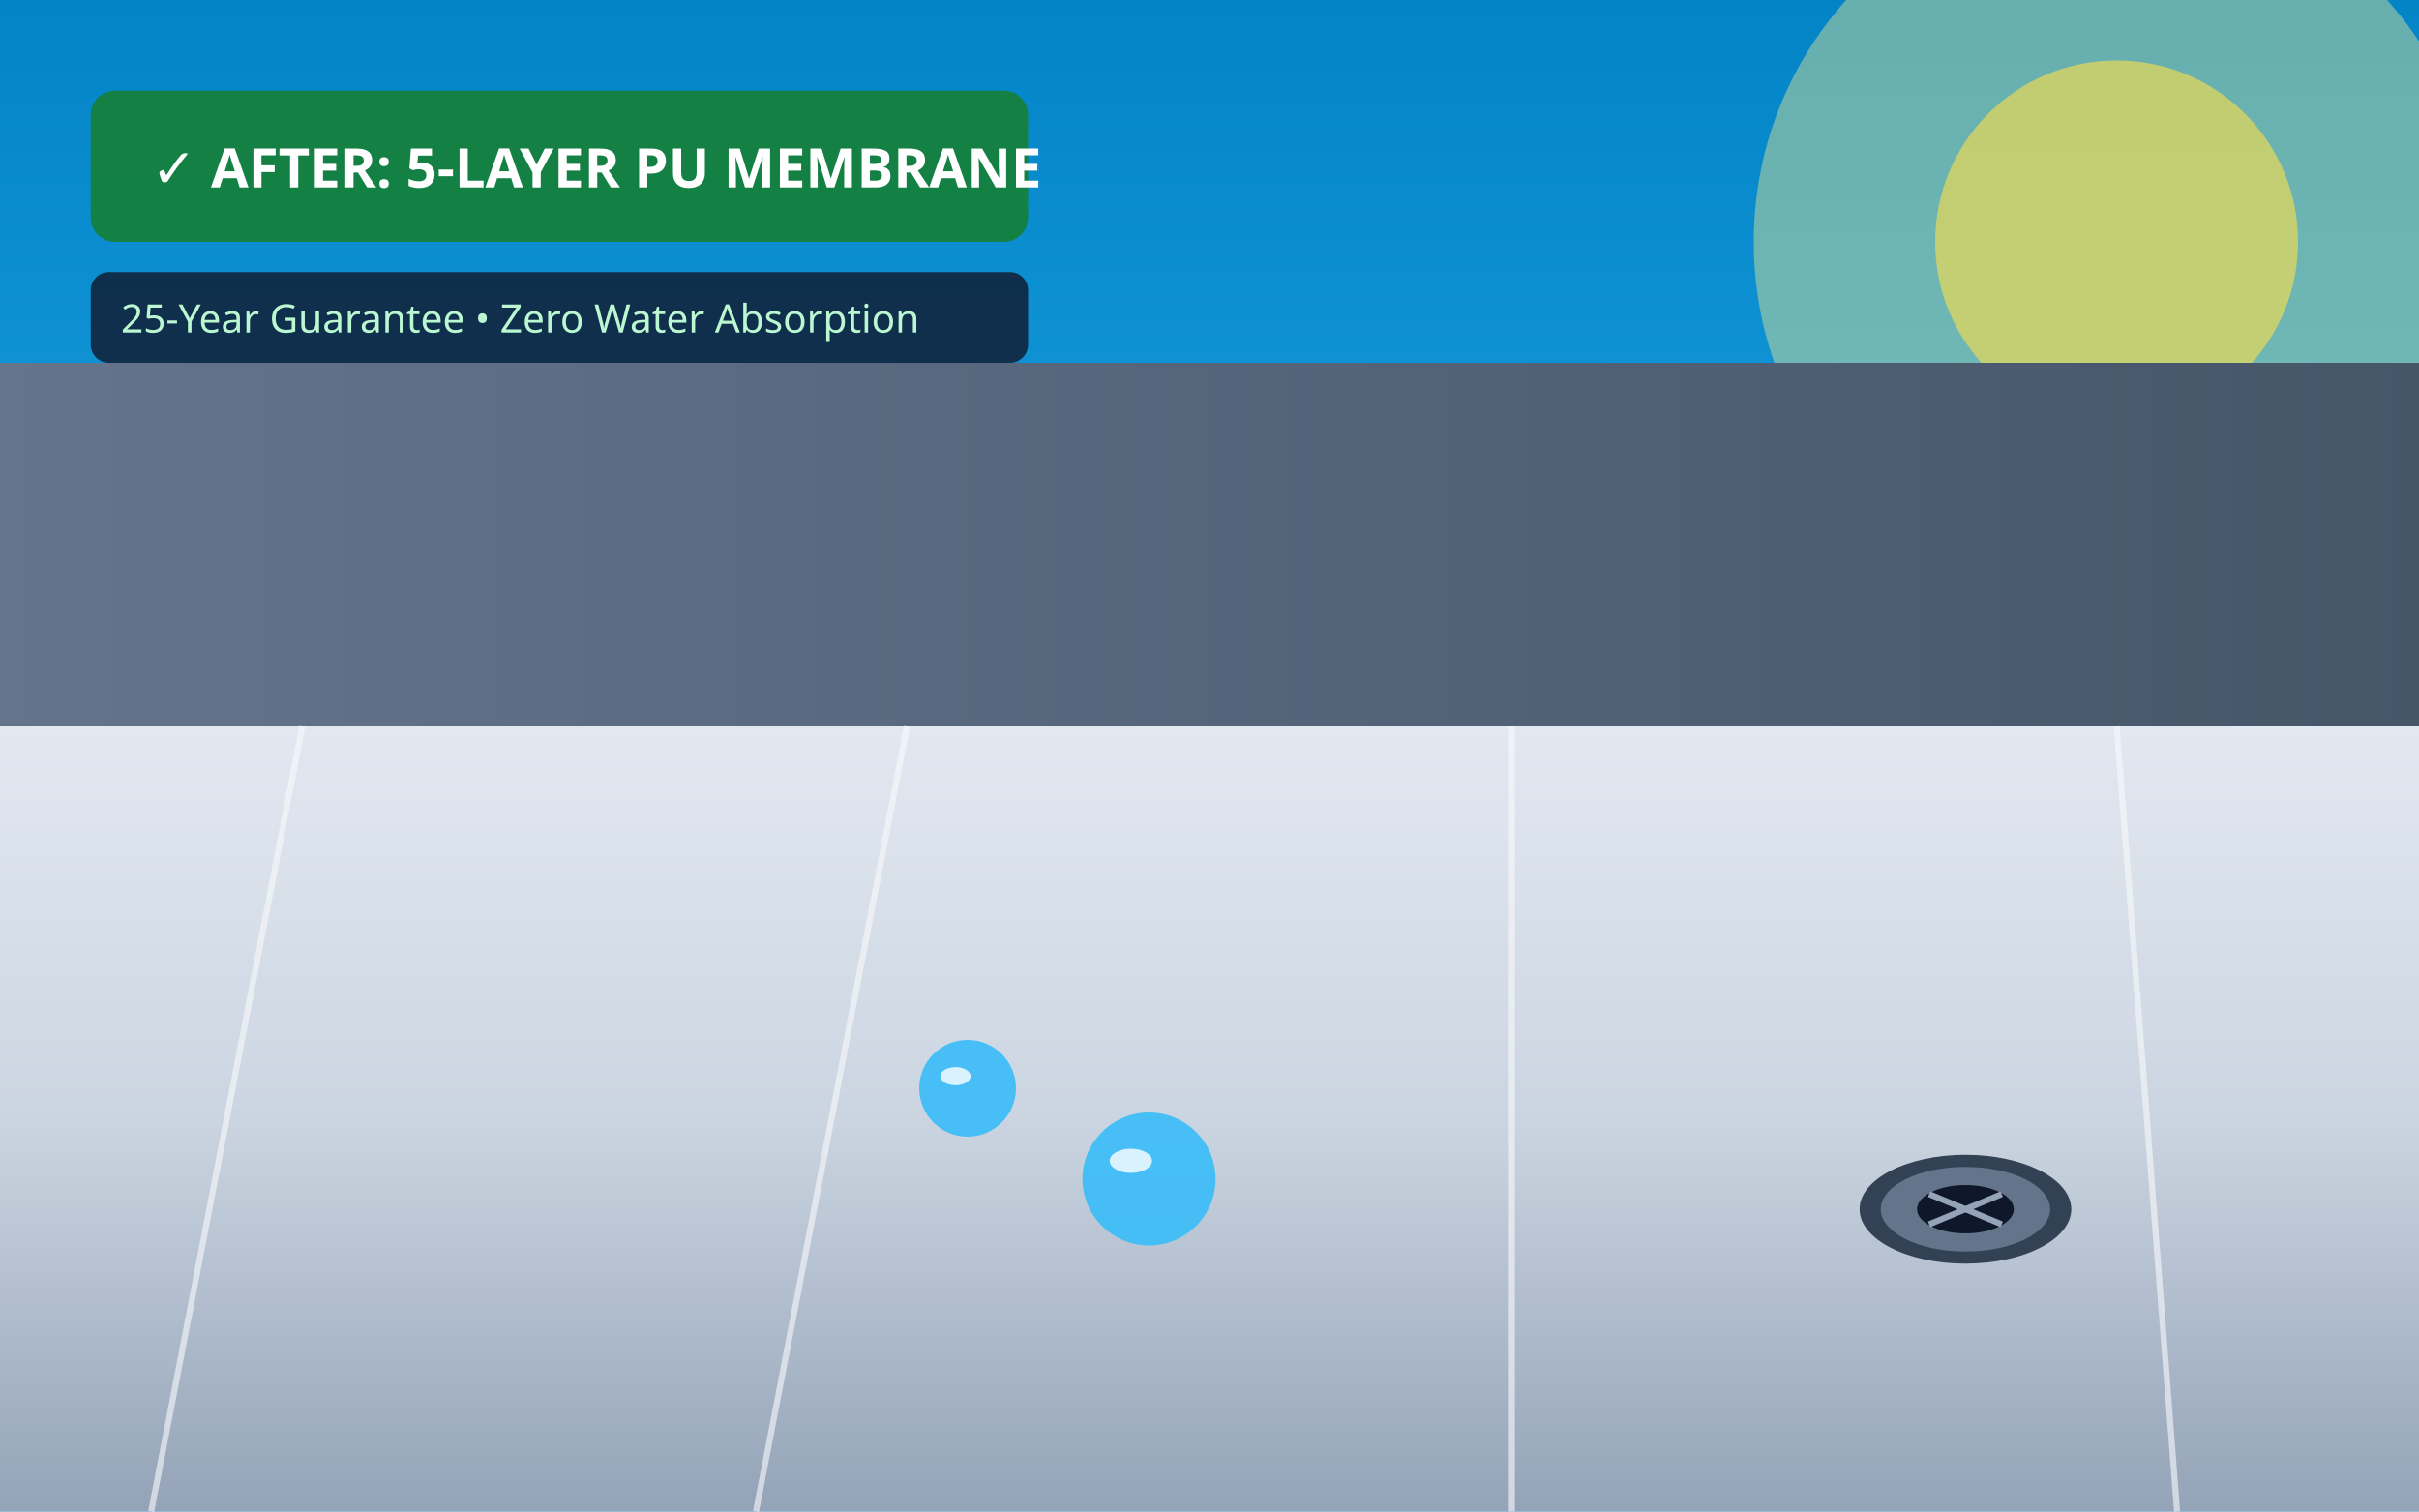
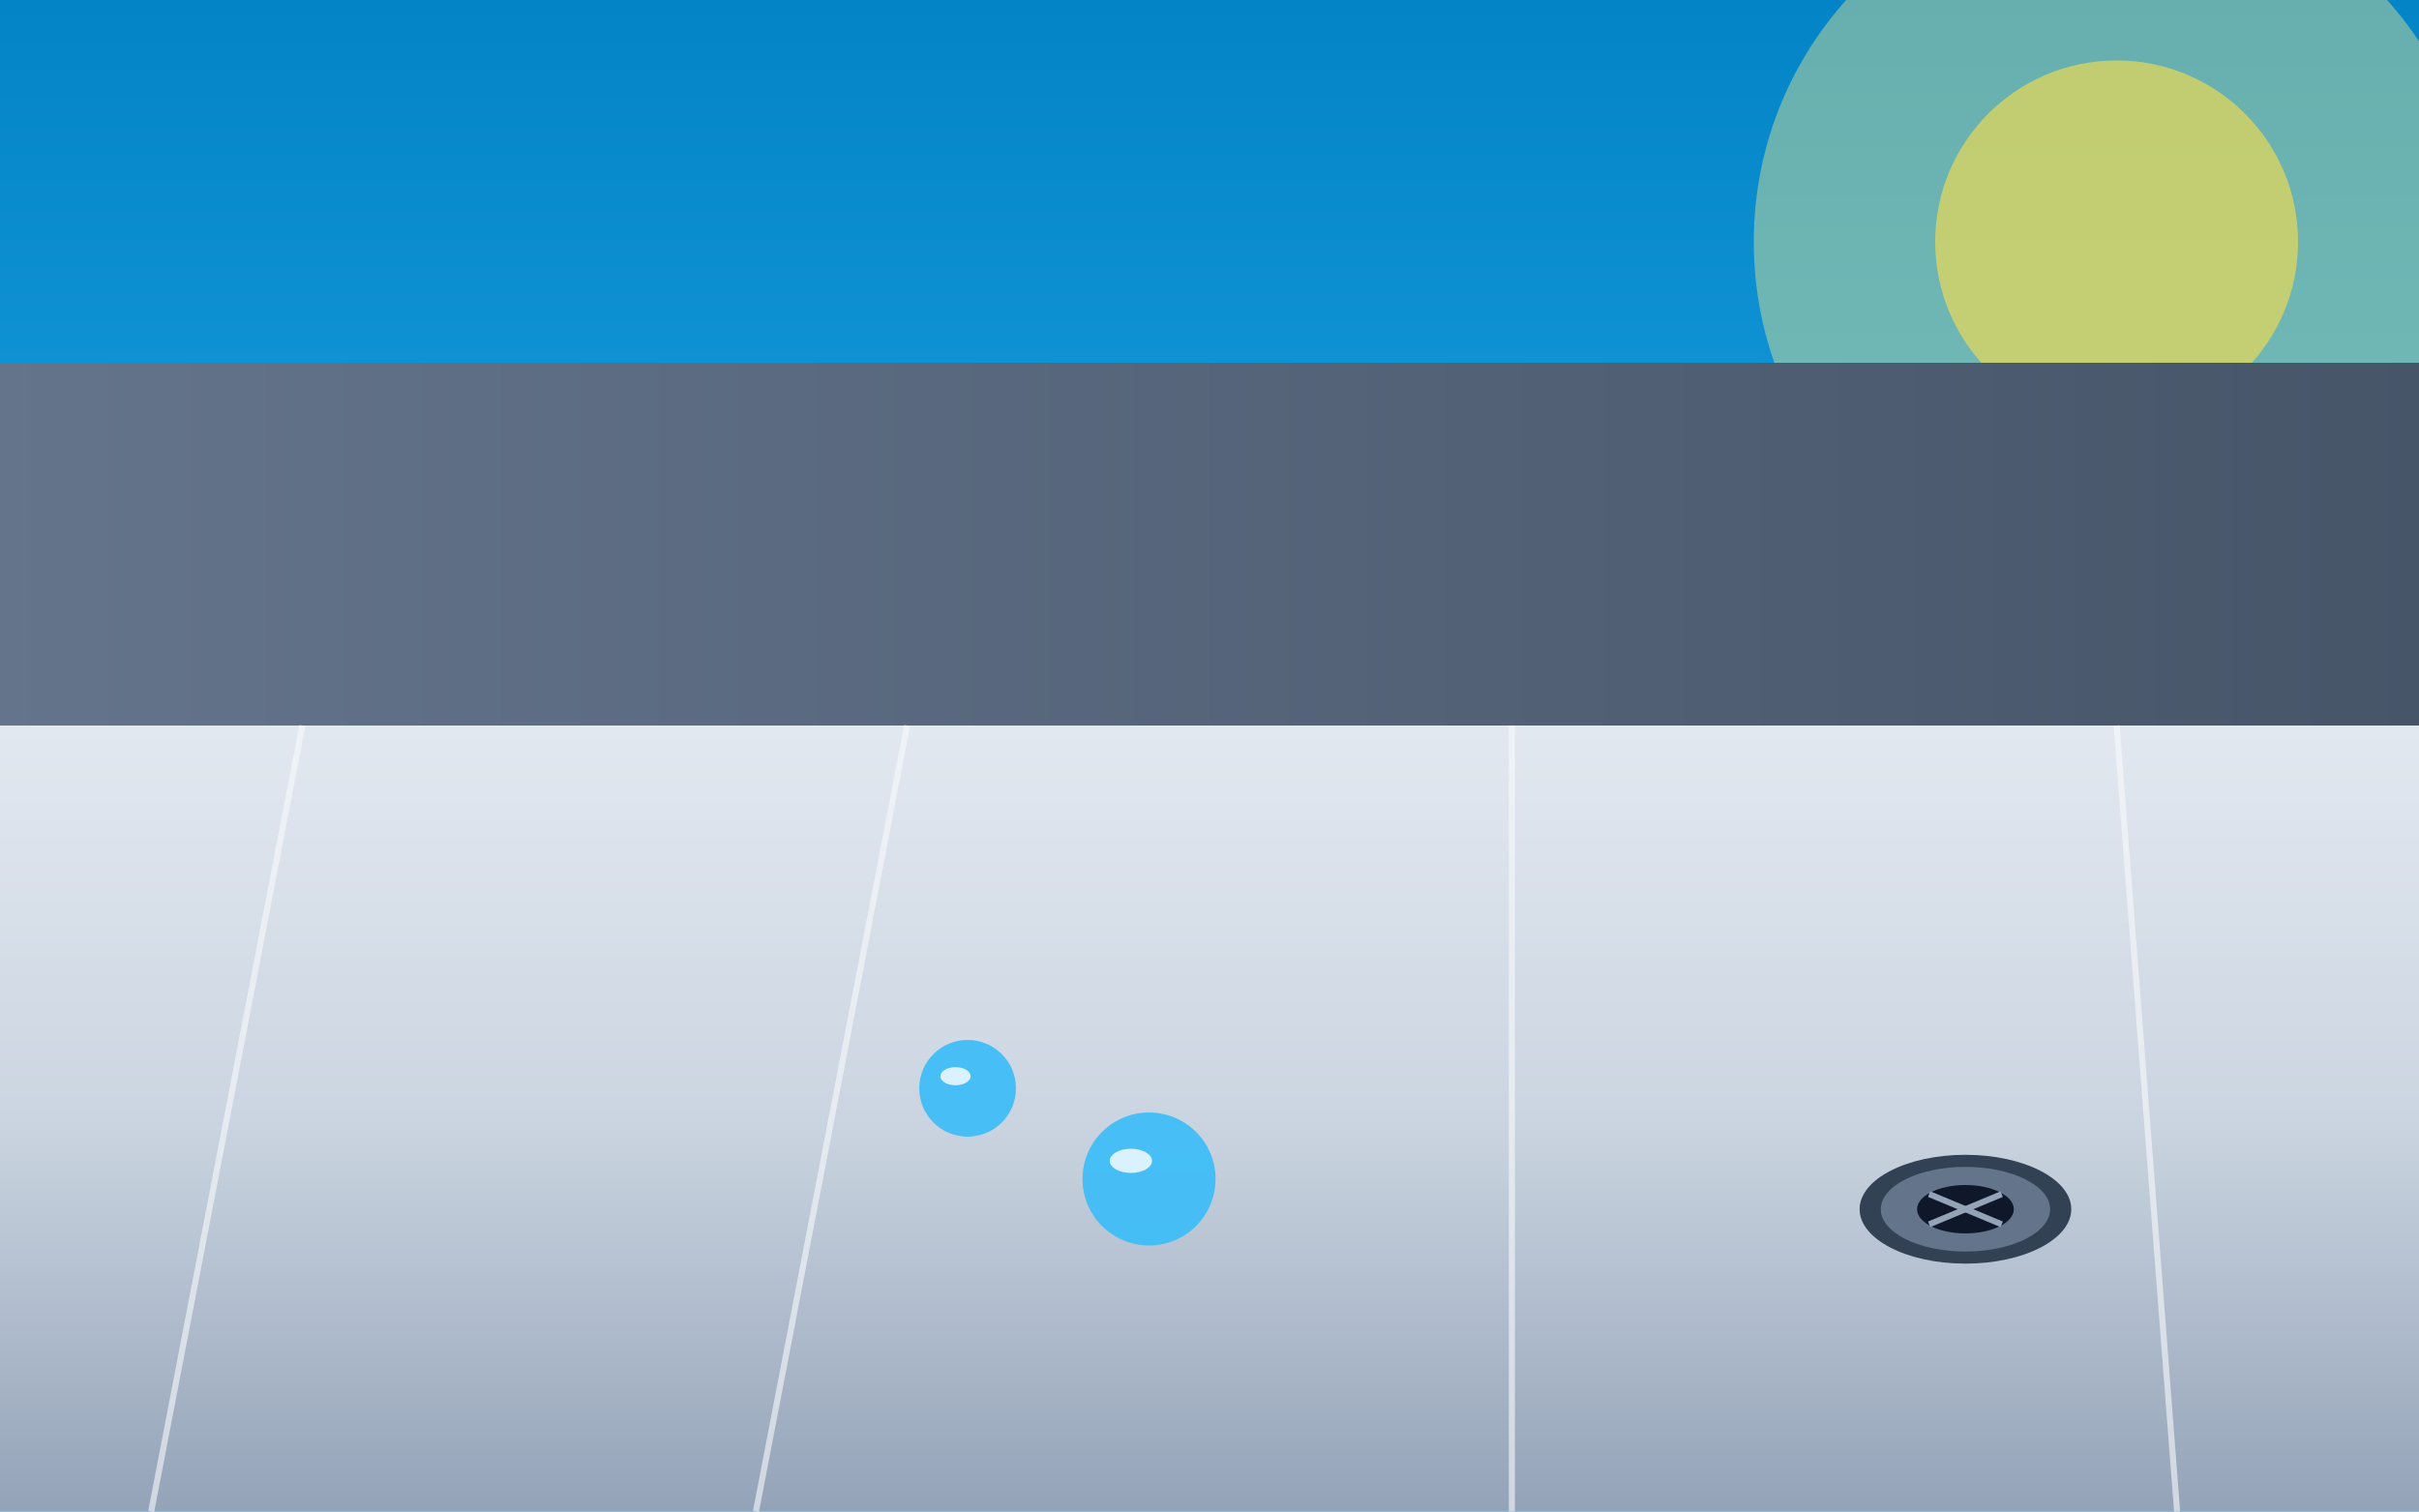
<svg xmlns="http://www.w3.org/2000/svg" viewBox="0 0 800 500" width="800" height="500">
  <defs>
+     <style>text, rect[rx="8"], rect[rx="6"] { display: none; }</style>
    <linearGradient id="skyAfter" x1="0%" y1="0%" x2="0%" y2="100%">
      <stop offset="0%" stop-color="#0284c7" />
      <stop offset="100%" stop-color="#38bdf8" />
    </linearGradient>
    <linearGradient id="terraceAfter" x1="0%" y1="0%" x2="0%" y2="100%">
      <stop offset="0%" stop-color="#e2e8f0" />
      <stop offset="50%" stop-color="#cbd5e1" />
      <stop offset="100%" stop-color="#94a3b8" />
    </linearGradient>
    <linearGradient id="parapetAfter" x1="0%" y1="0%" x2="100%" y2="0%">
      <stop offset="0%" stop-color="#64748b" />
      <stop offset="100%" stop-color="#475569" />
    </linearGradient>
    <linearGradient id="sealOrange" x1="0%" y1="0%" x2="100%" y2="0%">
      <stop offset="0%" stop-color="#ea580c" />
      <stop offset="100%" stop-color="#f97316" />
    </linearGradient>
  </defs>
  <rect width="800" height="500" fill="url(#skyAfter)" />
  <circle cx="700" cy="80" r="120" fill="#fef08a" opacity="0.4" />
  <circle cx="700" cy="80" r="60" fill="#fde047" opacity="0.6" />
  <polygon points="0,120 800,120 800,240 0,240" fill="url(#parapetAfter)" />
  <line x1="0" y1="240" x2="800" y2="240" stroke="url(#sealOrange)" stroke-width="6" />
  <polygon points="0,240 800,240 800,500 0,500" fill="url(#terraceAfter)" />
  <line x1="100" y1="240" x2="50" y2="500" stroke="#f8fafc" stroke-width="2" opacity="0.6" />
  <line x1="300" y1="240" x2="250" y2="500" stroke="#f8fafc" stroke-width="2" opacity="0.6" />
  <line x1="500" y1="240" x2="500" y2="500" stroke="#f8fafc" stroke-width="2" opacity="0.6" />
  <line x1="700" y1="240" x2="720" y2="500" stroke="#f8fafc" stroke-width="2" opacity="0.6" />
  <ellipse cx="650" cy="400" rx="35" ry="18" fill="#334155" />
  <ellipse cx="650" cy="400" rx="28" ry="14" fill="#64748b" />
  <ellipse cx="650" cy="400" rx="16" ry="8" fill="#0f172a" />
  <line x1="638" y1="395" x2="662" y2="405" stroke="#94a3b8" stroke-width="2" />
  <line x1="638" y1="405" x2="662" y2="395" stroke="#94a3b8" stroke-width="2" />
  <g transform="translate(320, 360)">
    <circle cx="0" cy="0" r="16" fill="#38bdf8" opacity="0.9" />
    <ellipse cx="-4" cy="-4" rx="5" ry="3" fill="#ffffff" opacity="0.8" />
  </g>
  <g transform="translate(380, 390)">
    <circle cx="0" cy="0" r="22" fill="#38bdf8" opacity="0.9" />
    <ellipse cx="-6" cy="-6" rx="7" ry="4" fill="#ffffff" opacity="0.8" />
  </g>
  <rect x="30" y="30" width="310" height="50" rx="8" fill="#15803d" opacity="0.95" />
  <text x="50" y="62" fill="#ffffff" font-family="system-ui, sans-serif" font-weight="bold" font-size="18">✓ AFTER: 5-LAYER PU MEMBRANE</text>
  <rect x="30" y="90" width="310" height="30" rx="6" fill="#0f172a" opacity="0.8" />
  <text x="40" y="110" fill="#bbf7d0" font-family="system-ui, sans-serif" font-size="13">25-Year Guarantee • Zero Water Absorption</text>
</svg>
